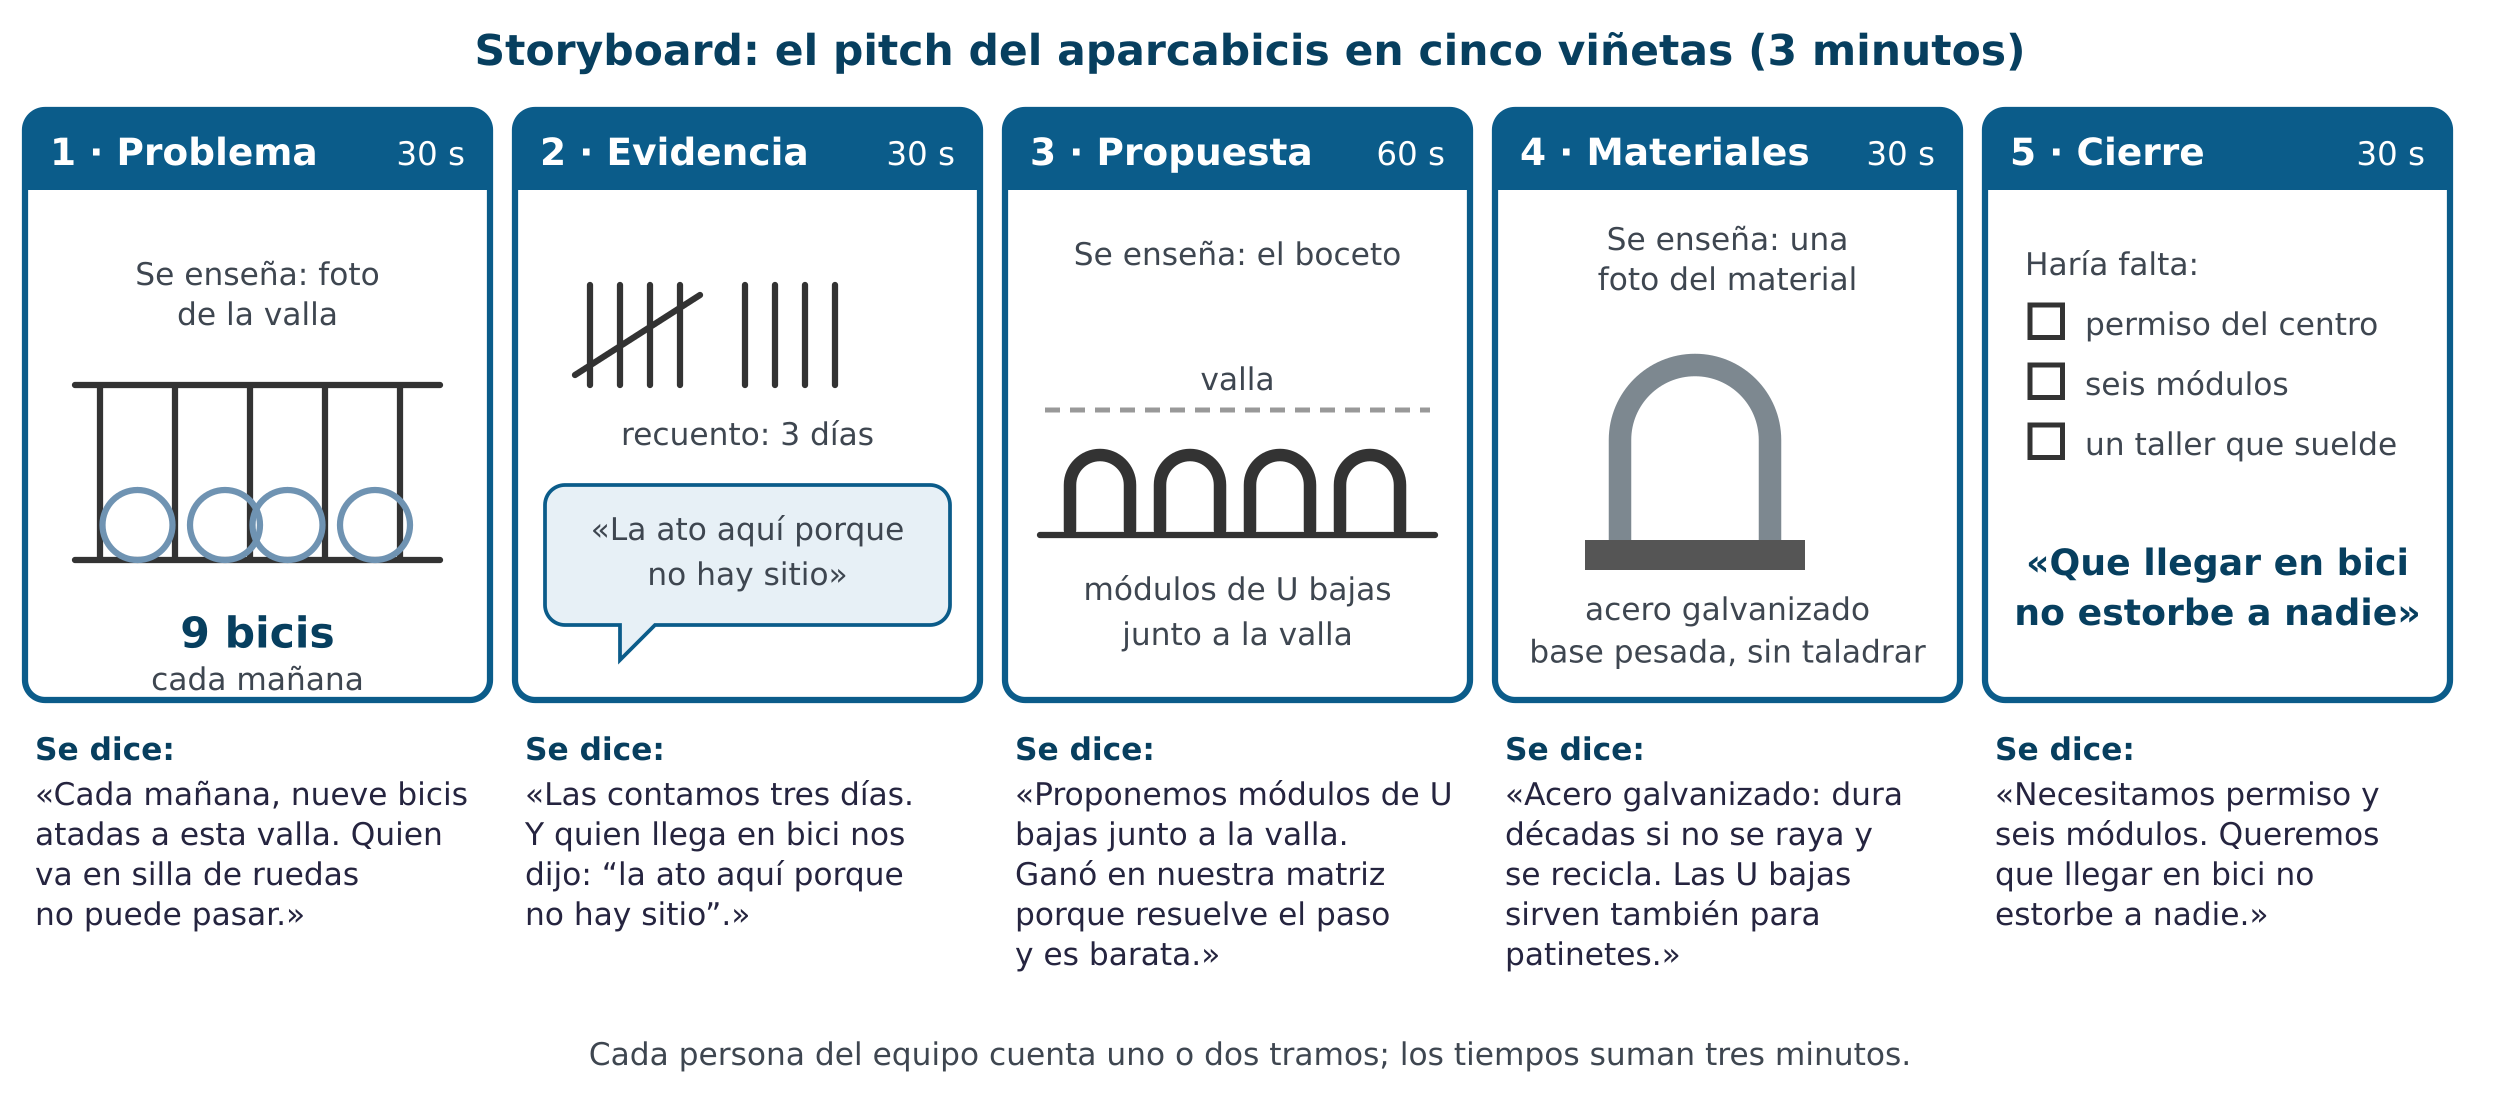
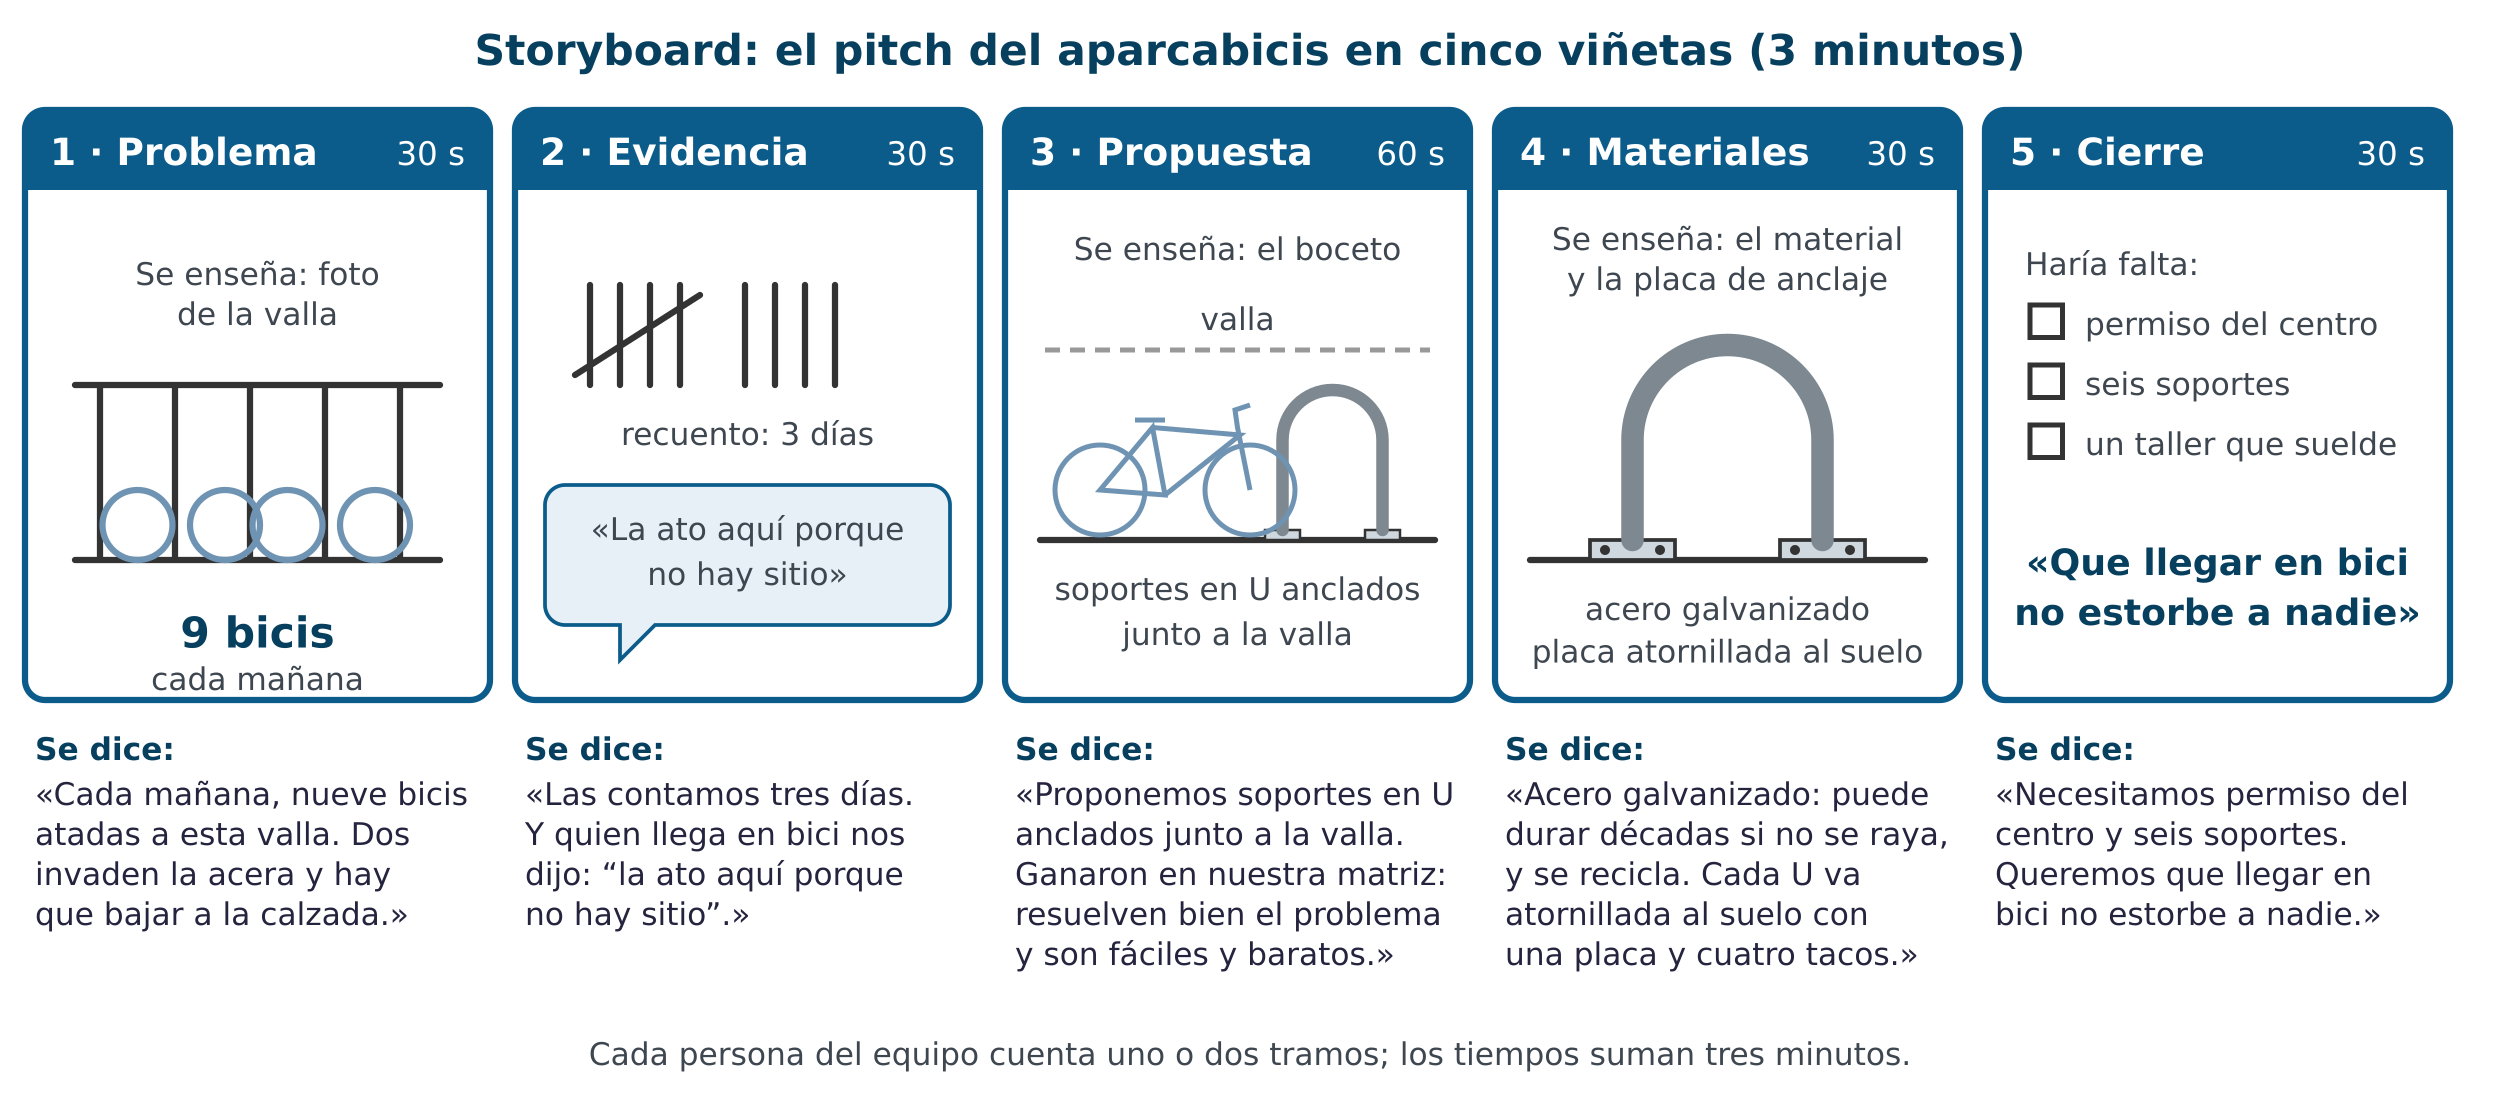
<svg xmlns="http://www.w3.org/2000/svg" viewBox="0 0 1000 440" role="img" aria-labelledby="t d">
  <style>
text{font-family:Verdana,'DejaVu Sans',Arial,sans-serif;fill:#25243f}
.cab{font-size:15px;font-weight:700;fill:#ffffff}
.seg{font-size:13px;fill:#ffffff}
.dice{font-size:12.5px;fill:#25243f}
.dt{font-size:12.5px;font-weight:700;fill:#073f5f}
.big{font-size:17px;font-weight:700;fill:#073f5f}
.peq{font-size:12.5px;fill:#3e4650}
.marco{fill:#ffffff;stroke:#0b5c8a;stroke-width:2.5}
.band{fill:#0b5c8a}
.linea{stroke:#333;stroke-width:2.5;fill:none;stroke-linecap:round}
.bici{fill:none;stroke:#6f93b2;stroke-width:2.5}
.u{fill:none;stroke:#333;stroke-width:5;stroke-linecap:round}
</style>
  <rect width="1000" height="440" fill="#ffffff" />
  <text x="500" y="26" text-anchor="middle" style="font-size:17px;font-weight:700;fill:#073f5f">Storyboard: el pitch del aparcabicis en cinco viñetas (3 minutos)</text>
  <g transform="translate(10 44)">
    <rect class="marco" width="186" height="236" rx="8" />
    <path class="band" d="M0 8 a8 8 0 0 1 8 -8 h170 a8 8 0 0 1 8 8 v24 h-186 z" />
    <text class="cab" x="10" y="22">1 · Problema</text>
    <text class="seg" x="176" y="22" text-anchor="end">30 s</text>
    <path class="linea" d="M20 180 H166 M20 110 H166 M30 110 V180 M60 110 V180 M90 110 V180 M120 110 V180 M150 110 V180" />
    <circle class="bici" cx="45" cy="166" r="14" />
    <circle class="bici" cx="80" cy="166" r="14" />
    <circle class="bici" cx="105" cy="166" r="14" />
    <circle class="bici" cx="140" cy="166" r="14" />
    <text class="big" x="93" y="215" text-anchor="middle">9 bicis</text>
    <text class="peq" x="93" y="232" text-anchor="middle">cada mañana</text>
    <text class="peq" x="93" y="70" text-anchor="middle">Se enseña: foto</text>
    <text class="peq" x="93" y="86" text-anchor="middle">de la valla</text>
  </g>
  <text class="dt" x="14" y="304">Se dice:</text>
  <text class="dice" x="14" y="322">«Cada mañana, nueve bicis</text>
-   <text class="dice" x="14" y="338">atadas a esta valla. Quien</text>
-   <text class="dice" x="14" y="354">va en silla de ruedas</text>
-   <text class="dice" x="14" y="370">no puede pasar.»</text>
+   <text class="dice" x="14" y="338">atadas a esta valla. Dos</text>
+   <text class="dice" x="14" y="354">invaden la acera y hay</text>
+   <text class="dice" x="14" y="370">que bajar a la calzada.»</text>
  <g transform="translate(206 44)">
    <rect class="marco" width="186" height="236" rx="8" />
    <path class="band" d="M0 8 a8 8 0 0 1 8 -8 h170 a8 8 0 0 1 8 8 v24 h-186 z" />
    <text class="cab" x="10" y="22">2 · Evidencia</text>
    <text class="seg" x="176" y="22" text-anchor="end">30 s</text>
    <path class="linea" d="M30 70 v40 M42 70 v40 M54 70 v40 M66 70 v40 M24 106 l50 -32 M92 70 v40 M104 70 v40 M116 70 v40 M128 70 v40" />
    <text class="peq" x="93" y="134" text-anchor="middle">recuento: 3 días</text>
    <path d="M20 150 h146 a8 8 0 0 1 8 8 v40 a8 8 0 0 1 -8 8 h-110 l-14 14 v-14 h-22 a8 8 0 0 1 -8 -8 v-40 a8 8 0 0 1 8 -8 z" fill="#e7f0f6" stroke="#0b5c8a" stroke-width="1.5" />
    <text class="peq" x="93" y="172" text-anchor="middle">«La ato aquí porque</text>
    <text class="peq" x="93" y="190" text-anchor="middle">no hay sitio»</text>
  </g>
  <text class="dt" x="210" y="304">Se dice:</text>
  <text class="dice" x="210" y="322">«Las contamos tres días.</text>
  <text class="dice" x="210" y="338">Y quien llega en bici nos</text>
  <text class="dice" x="210" y="354">dijo: “la ato aquí porque</text>
  <text class="dice" x="210" y="370">no hay sitio”.»</text>
  <g transform="translate(402 44)">
    <rect class="marco" width="186" height="236" rx="8" />
    <path class="band" d="M0 8 a8 8 0 0 1 8 -8 h170 a8 8 0 0 1 8 8 v24 h-186 z" />
    <text class="cab" x="10" y="22">3 · Propuesta</text>
    <text class="seg" x="176" y="22" text-anchor="end">60 s</text>
-     <text class="peq" x="93" y="62" text-anchor="middle">Se enseña: el boceto</text>
-     <path class="linea" d="M14 170 H172" />
-     <path class="u" d="M26 168 V150 a12 12 0 0 1 24 0 V168 M62 168 V150 a12 12 0 0 1 24 0 V168 M98 168 V150 a12 12 0 0 1 24 0 V168 M134 168 V150 a12 12 0 0 1 24 0 V168" />
-     <path d="M16 120 H170" stroke="#999" stroke-width="2" stroke-dasharray="6 4" />
-     <text class="peq" x="93" y="112" text-anchor="middle">valla</text>
-     <text class="peq" x="93" y="196" text-anchor="middle">módulos de U bajas</text>
+     <text class="peq" x="93" y="60" text-anchor="middle">Se enseña: el boceto</text>
+     <path d="M16 96 H170" stroke="#999" stroke-width="2" stroke-dasharray="6 4" />
+     <text class="peq" x="93" y="88" text-anchor="middle">valla</text>
+     <path class="linea" d="M14 172 H172" />
+     <rect x="104" y="168" width="14" height="4" fill="#cfd8de" stroke="#333" stroke-width="1" />
+     <rect x="144" y="168" width="14" height="4" fill="#cfd8de" stroke="#333" stroke-width="1" />
+     <path class="u" d="M111 168 V132 a20 20 0 0 1 40 0 V168" style="stroke:#7d8890;stroke-width:5" />
+     <g class="bici" style="stroke-width:2">
+       <circle cx="38" cy="152" r="18" />
+       <circle cx="98" cy="152" r="18" />
+       <path d="M38 152 L64 154 L59 127 Z M64 154 L94 130 L59 127 M98 152 L93 127 L92 120 L98 118 M52 124 h12" />
+     </g>
+     <text class="peq" x="93" y="196" text-anchor="middle">soportes en U anclados</text>
    <text class="peq" x="93" y="214" text-anchor="middle">junto a la valla</text>
  </g>
  <text class="dt" x="406" y="304">Se dice:</text>
-   <text class="dice" x="406" y="322">«Proponemos módulos de U</text>
-   <text class="dice" x="406" y="338">bajas junto a la valla.</text>
-   <text class="dice" x="406" y="354">Ganó en nuestra matriz</text>
-   <text class="dice" x="406" y="370">porque resuelve el paso</text>
-   <text class="dice" x="406" y="386">y es barata.»</text>
+   <text class="dice" x="406" y="322">«Proponemos soportes en U</text>
+   <text class="dice" x="406" y="338">anclados junto a la valla.</text>
+   <text class="dice" x="406" y="354">Ganaron en nuestra matriz:</text>
+   <text class="dice" x="406" y="370">resuelven bien el problema</text>
+   <text class="dice" x="406" y="386">y son fáciles y baratos.»</text>
  <g transform="translate(598 44)">
    <rect class="marco" width="186" height="236" rx="8" />
    <path class="band" d="M0 8 a8 8 0 0 1 8 -8 h170 a8 8 0 0 1 8 8 v24 h-186 z" />
    <text class="cab" x="10" y="22">4 · Materiales</text>
    <text class="seg" x="176" y="22" text-anchor="end">30 s</text>
-     <path class="u" d="M50 172 V132 a30 30 0 0 1 60 0 V172" style="stroke-width:9;stroke:#7d8890" />
-     <rect x="36" y="172" width="88" height="12" fill="#555" />
+     <path class="linea" d="M14 180 H172" />
+     <rect x="38" y="172" width="34" height="8" fill="#cfd8de" stroke="#333" stroke-width="1.5" />
+     <rect x="114" y="172" width="34" height="8" fill="#cfd8de" stroke="#333" stroke-width="1.5" />
+     <circle cx="44" cy="176" r="2" fill="#333" />
+     <circle cx="66" cy="176" r="2" fill="#333" />
+     <circle cx="120" cy="176" r="2" fill="#333" />
+     <circle cx="142" cy="176" r="2" fill="#333" />
+     <path class="u" d="M55 172 V132 a38 38 0 0 1 76 0 V172" style="stroke-width:9;stroke:#7d8890" />
    <text class="peq" x="93" y="204" text-anchor="middle">acero galvanizado</text>
-     <text class="peq" x="93" y="221" text-anchor="middle">base pesada, sin taladrar</text>
-     <text class="peq" x="93" y="56" text-anchor="middle">Se enseña: una</text>
-     <text class="peq" x="93" y="72" text-anchor="middle">foto del material</text>
+     <text class="peq" x="93" y="221" text-anchor="middle">placa atornillada al suelo</text>
+     <text class="peq" x="93" y="56" text-anchor="middle">Se enseña: el material</text>
+     <text class="peq" x="93" y="72" text-anchor="middle">y la placa de anclaje</text>
  </g>
  <text class="dt" x="602" y="304">Se dice:</text>
-   <text class="dice" x="602" y="322">«Acero galvanizado: dura</text>
-   <text class="dice" x="602" y="338">décadas si no se raya y</text>
-   <text class="dice" x="602" y="354">se recicla. Las U bajas</text>
-   <text class="dice" x="602" y="370">sirven también para</text>
-   <text class="dice" x="602" y="386">patinetes.»</text>
+   <text class="dice" x="602" y="322">«Acero galvanizado: puede</text>
+   <text class="dice" x="602" y="338">durar décadas si no se raya,</text>
+   <text class="dice" x="602" y="354">y se recicla. Cada U va</text>
+   <text class="dice" x="602" y="370">atornillada al suelo con</text>
+   <text class="dice" x="602" y="386">una placa y cuatro tacos.»</text>
  <g transform="translate(794 44)">
    <rect class="marco" width="186" height="236" rx="8" />
    <path class="band" d="M0 8 a8 8 0 0 1 8 -8 h170 a8 8 0 0 1 8 8 v24 h-186 z" />
    <text class="cab" x="10" y="22">5 · Cierre</text>
    <text class="seg" x="176" y="22" text-anchor="end">30 s</text>
    <text class="peq" x="16" y="66">Haría falta:</text>
    <rect x="18" y="78" width="13" height="13" fill="none" stroke="#333" stroke-width="2" />
    <text class="peq" x="40" y="90">permiso del centro</text>
    <rect x="18" y="102" width="13" height="13" fill="none" stroke="#333" stroke-width="2" />
-     <text class="peq" x="40" y="114">seis módulos</text>
+     <text class="peq" x="40" y="114">seis soportes</text>
    <rect x="18" y="126" width="13" height="13" fill="none" stroke="#333" stroke-width="2" />
    <text class="peq" x="40" y="138">un taller que suelde</text>
    <text class="big" x="93" y="186" text-anchor="middle" style="font-size:14.5px">«Que llegar en bici</text>
    <text class="big" x="93" y="206" text-anchor="middle" style="font-size:14.5px">no estorbe a nadie»</text>
  </g>
  <text class="dt" x="798" y="304">Se dice:</text>
-   <text class="dice" x="798" y="322">«Necesitamos permiso y</text>
-   <text class="dice" x="798" y="338">seis módulos. Queremos</text>
-   <text class="dice" x="798" y="354">que llegar en bici no</text>
-   <text class="dice" x="798" y="370">estorbe a nadie.»</text>
+   <text class="dice" x="798" y="322">«Necesitamos permiso del</text>
+   <text class="dice" x="798" y="338">centro y seis soportes.</text>
+   <text class="dice" x="798" y="354">Queremos que llegar en</text>
+   <text class="dice" x="798" y="370">bici no estorbe a nadie.»</text>
  <text class="peq" x="500" y="426" text-anchor="middle">Cada persona del equipo cuenta uno o dos tramos; los tiempos suman tres minutos.</text>
</svg>
